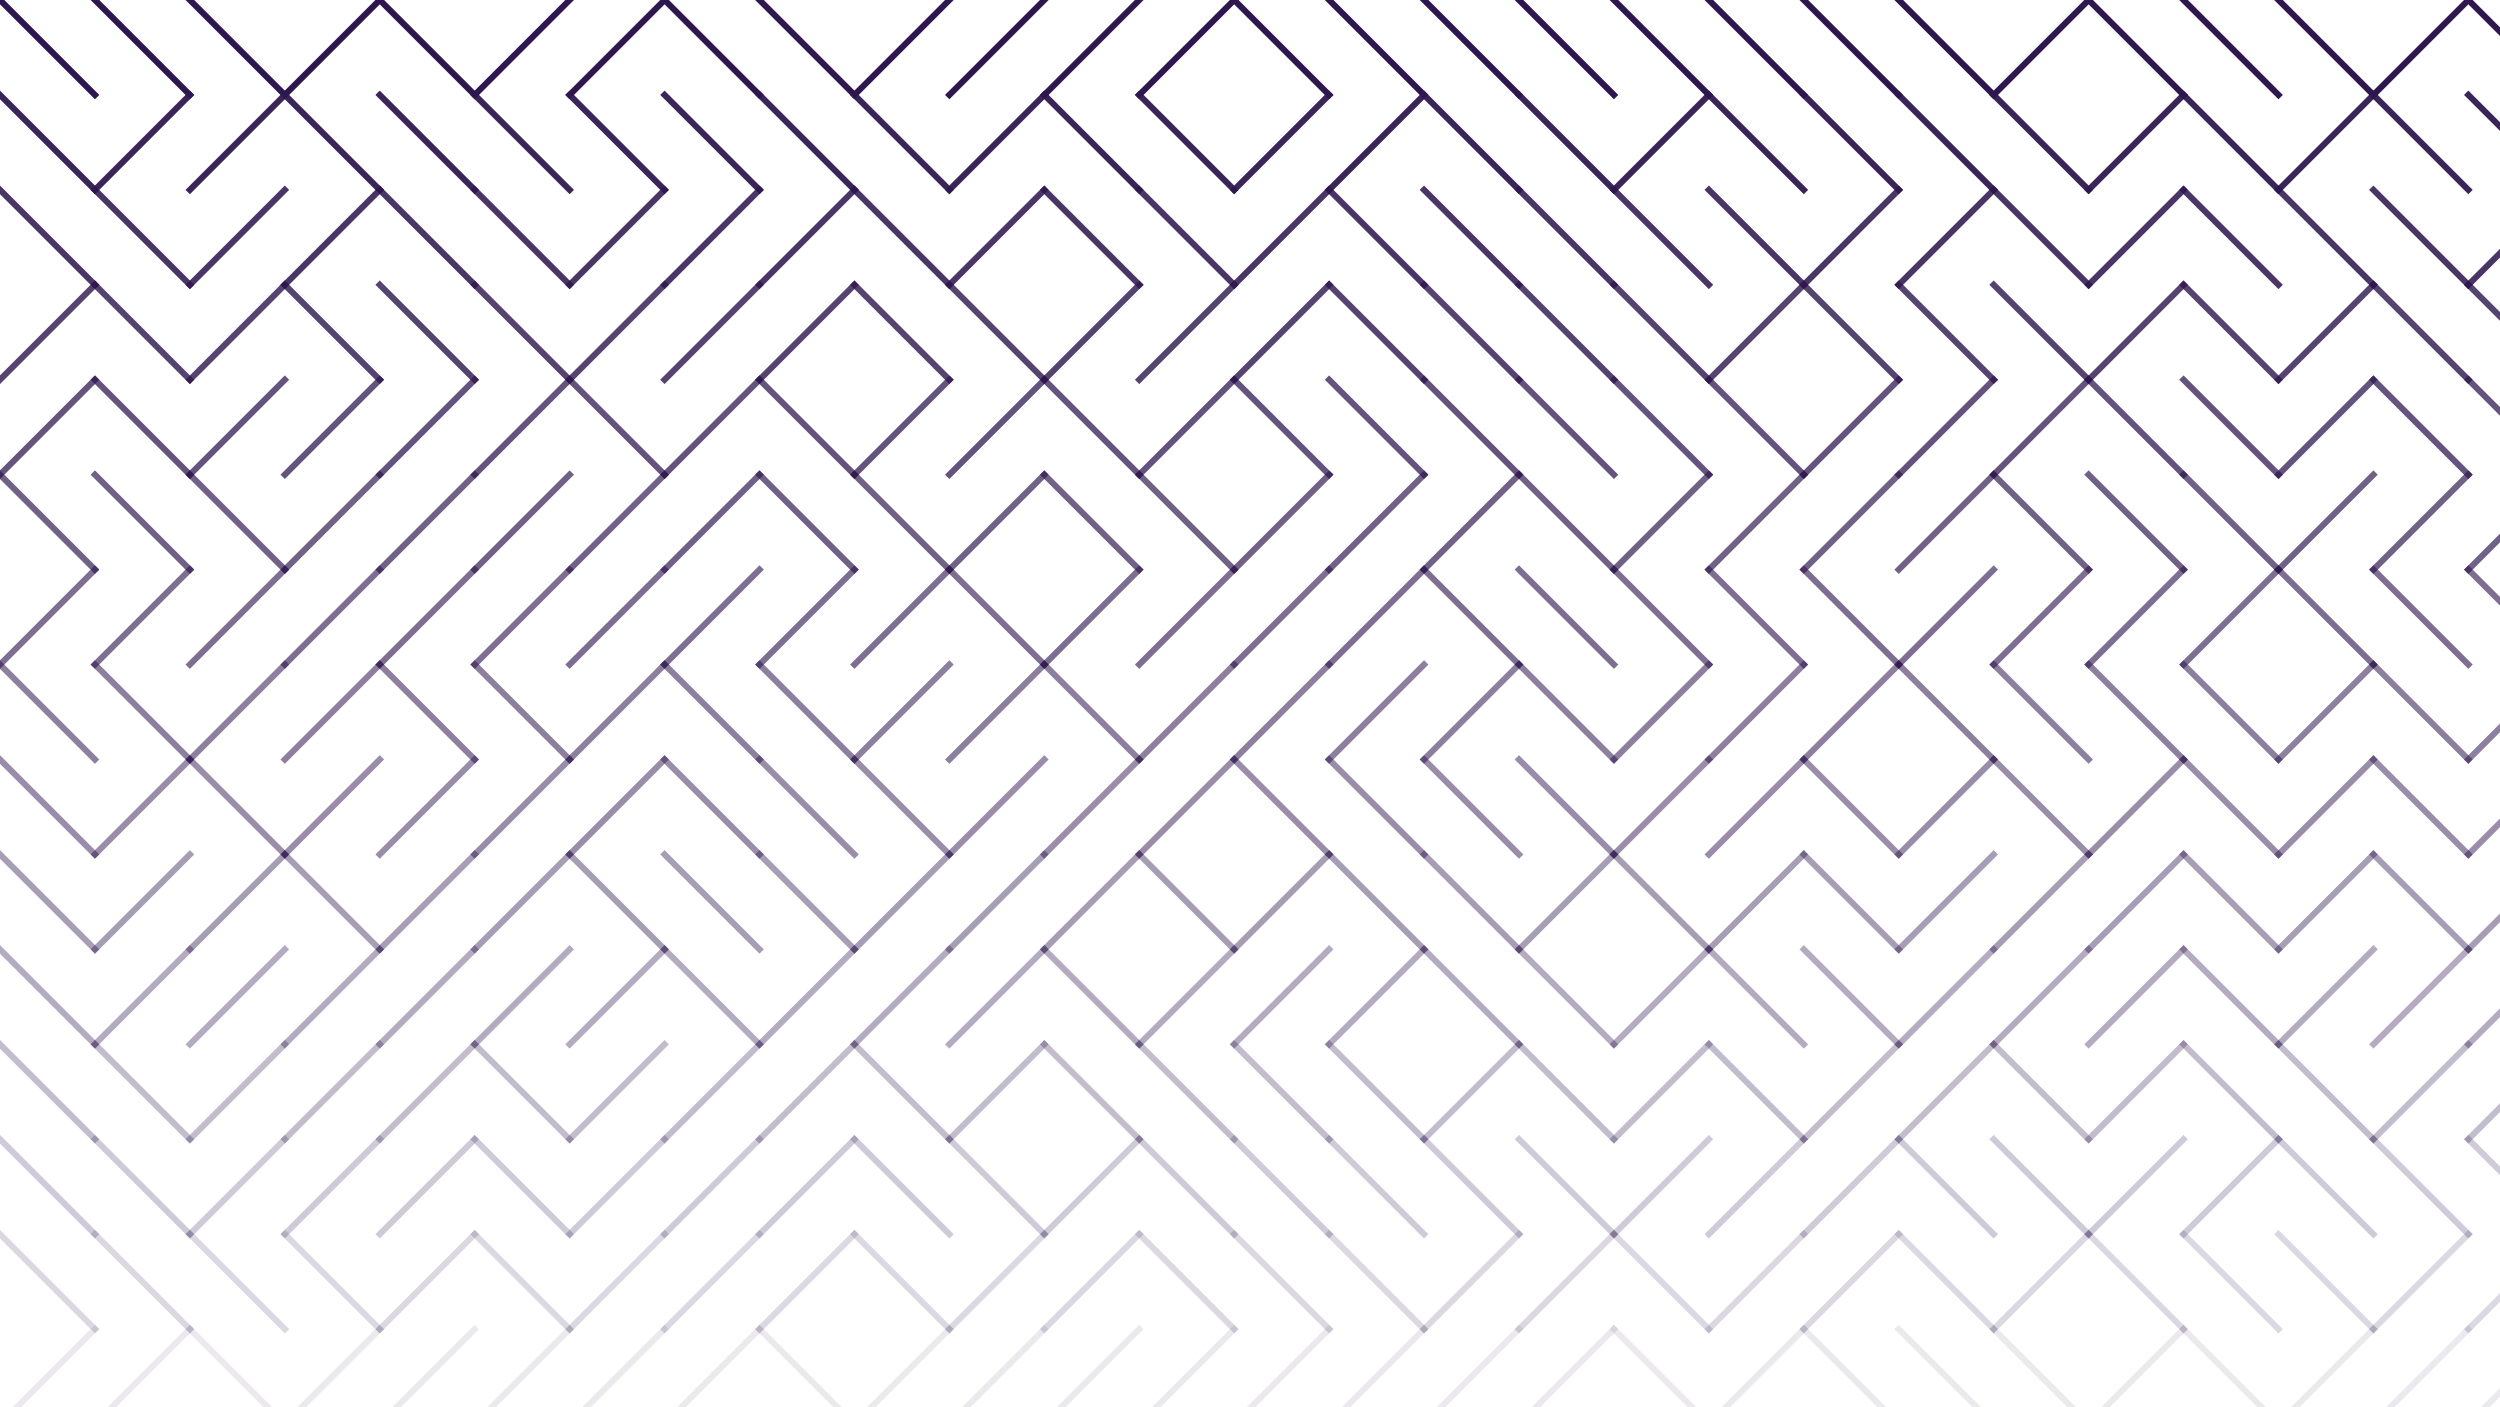
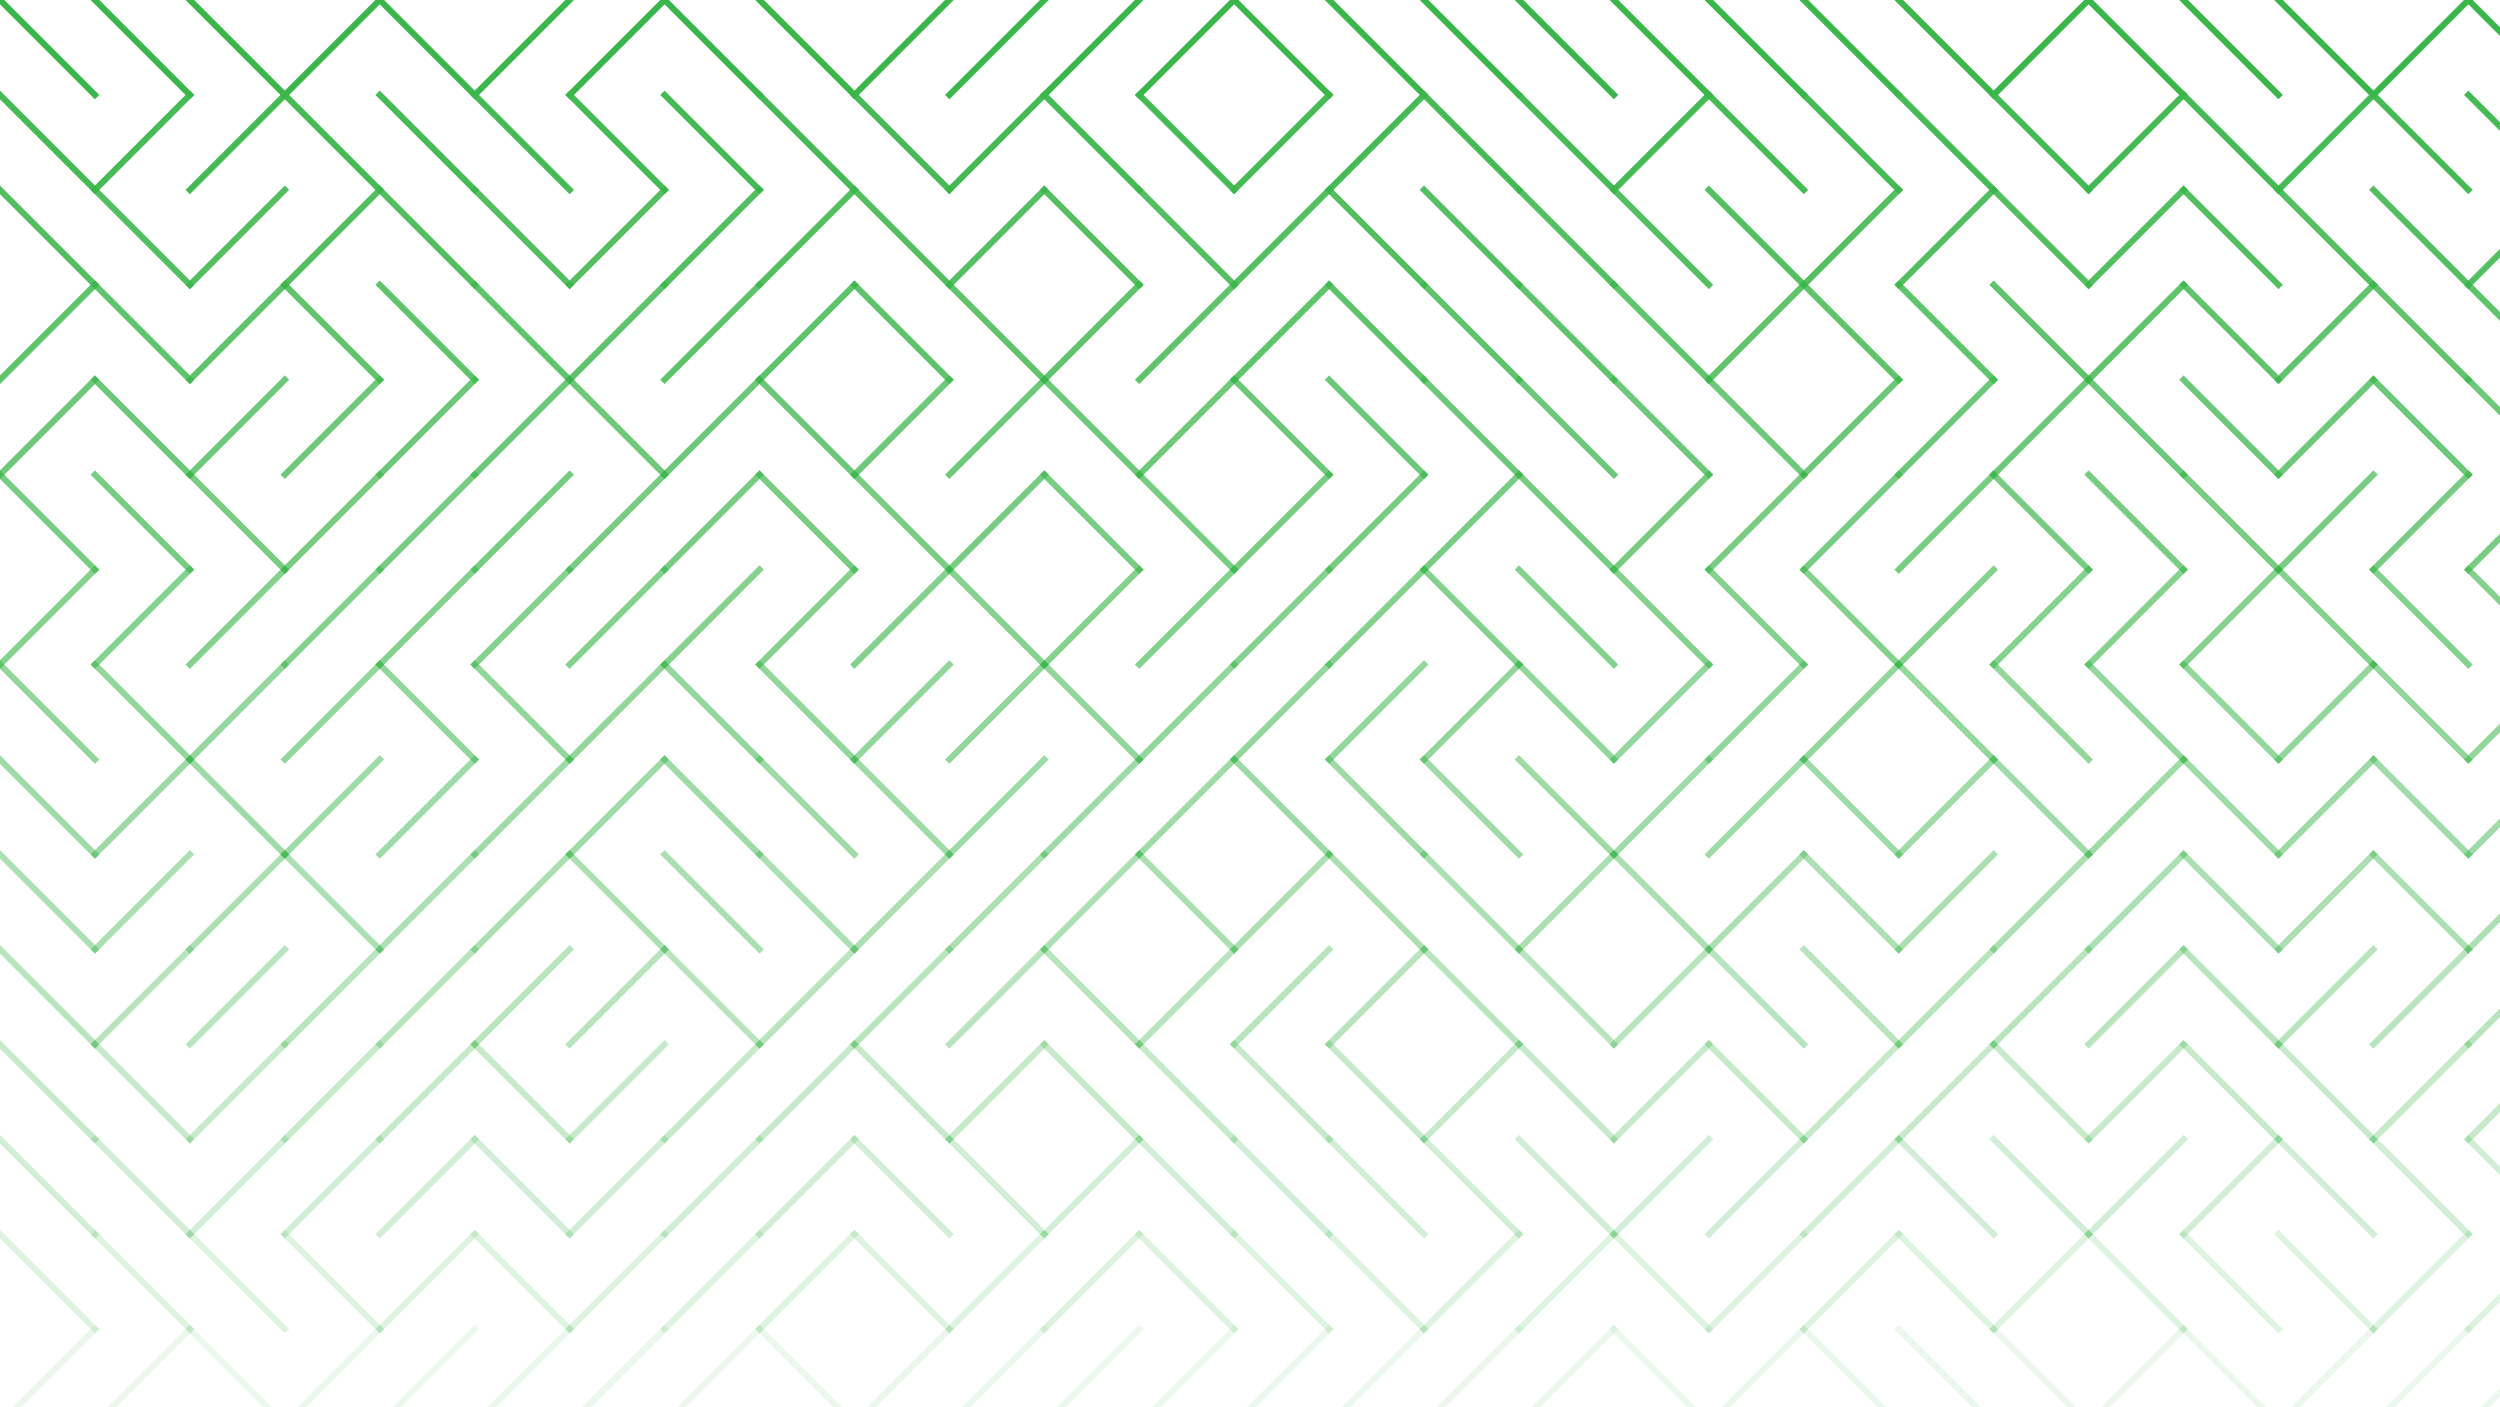
<svg xmlns="http://www.w3.org/2000/svg" version="1.1" viewBox="0 0 1422 800">
-   <g stroke-width="3.5" stroke="hsl(265, 55%, 20%)" fill="none" stroke-linecap="square">
+   <g stroke-width="3.5" stroke="hsl(128, 52%, 47%)" fill="none" stroke-linecap="square">
    <line x1="0" y1="0" x2="54" y2="54" opacity="1.00" />
    <line x1="54" y1="0" x2="108" y2="54" opacity="1.00" />
    <line x1="108" y1="0" x2="162" y2="54" opacity="1.00" />
    <line x1="216" y1="0" x2="162" y2="54" opacity="1.00" />
    <line x1="216" y1="0" x2="270" y2="54" opacity="1.00" />
    <line x1="324" y1="0" x2="270" y2="54" opacity="1.00" />
    <line x1="378" y1="0" x2="324" y2="54" opacity="1.00" />
    <line x1="378" y1="0" x2="432" y2="54" opacity="1.00" />
    <line x1="432" y1="0" x2="486" y2="54" opacity="1.00" />
    <line x1="540" y1="0" x2="486" y2="54" opacity="1.00" />
    <line x1="594" y1="0" x2="540" y2="54" opacity="1.00" />
    <line x1="648" y1="0" x2="594" y2="54" opacity="1.00" />
    <line x1="702" y1="0" x2="648" y2="54" opacity="1.00" />
    <line x1="702" y1="0" x2="756" y2="54" opacity="1.00" />
    <line x1="756" y1="0" x2="810" y2="54" opacity="1.00" />
    <line x1="810" y1="0" x2="864" y2="54" opacity="1.00" />
    <line x1="864" y1="0" x2="918" y2="54" opacity="1.00" />
    <line x1="918" y1="0" x2="972" y2="54" opacity="1.00" />
    <line x1="972" y1="0" x2="1026" y2="54" opacity="1.00" />
    <line x1="1026" y1="0" x2="1080" y2="54" opacity="1.00" />
    <line x1="1080" y1="0" x2="1134" y2="54" opacity="1.00" />
    <line x1="1188" y1="0" x2="1134" y2="54" opacity="1.00" />
    <line x1="1188" y1="0" x2="1242" y2="54" opacity="1.00" />
    <line x1="1242" y1="0" x2="1296" y2="54" opacity="1.00" />
    <line x1="1296" y1="0" x2="1350" y2="54" opacity="1.00" />
    <line x1="1404" y1="0" x2="1350" y2="54" opacity="1.00" />
    <line x1="1404" y1="0" x2="1458" y2="54" opacity="1.00" />
    <line x1="0" y1="54" x2="54" y2="108" opacity="0.94" />
    <line x1="108" y1="54" x2="54" y2="108" opacity="0.94" />
    <line x1="162" y1="54" x2="108" y2="108" opacity="0.94" />
    <line x1="162" y1="54" x2="216" y2="108" opacity="0.94" />
    <line x1="216" y1="54" x2="270" y2="108" opacity="0.94" />
    <line x1="270" y1="54" x2="324" y2="108" opacity="0.94" />
    <line x1="324" y1="54" x2="378" y2="108" opacity="0.94" />
    <line x1="378" y1="54" x2="432" y2="108" opacity="0.94" />
    <line x1="432" y1="54" x2="486" y2="108" opacity="0.94" />
    <line x1="486" y1="54" x2="540" y2="108" opacity="0.94" />
    <line x1="594" y1="54" x2="540" y2="108" opacity="0.94" />
    <line x1="594" y1="54" x2="648" y2="108" opacity="0.94" />
    <line x1="648" y1="54" x2="702" y2="108" opacity="0.94" />
    <line x1="756" y1="54" x2="702" y2="108" opacity="0.94" />
    <line x1="810" y1="54" x2="756" y2="108" opacity="0.94" />
    <line x1="810" y1="54" x2="864" y2="108" opacity="0.94" />
    <line x1="864" y1="54" x2="918" y2="108" opacity="0.94" />
    <line x1="972" y1="54" x2="918" y2="108" opacity="0.94" />
    <line x1="972" y1="54" x2="1026" y2="108" opacity="0.94" />
    <line x1="1026" y1="54" x2="1080" y2="108" opacity="0.94" />
    <line x1="1080" y1="54" x2="1134" y2="108" opacity="0.94" />
    <line x1="1134" y1="54" x2="1188" y2="108" opacity="0.94" />
    <line x1="1242" y1="54" x2="1188" y2="108" opacity="0.94" />
    <line x1="1242" y1="54" x2="1296" y2="108" opacity="0.94" />
    <line x1="1350" y1="54" x2="1296" y2="108" opacity="0.94" />
    <line x1="1350" y1="54" x2="1404" y2="108" opacity="0.94" />
    <line x1="1404" y1="54" x2="1458" y2="108" opacity="0.94" />
    <line x1="0" y1="108" x2="54" y2="162" opacity="0.87" />
    <line x1="54" y1="108" x2="108" y2="162" opacity="0.87" />
    <line x1="162" y1="108" x2="108" y2="162" opacity="0.87" />
    <line x1="216" y1="108" x2="162" y2="162" opacity="0.87" />
    <line x1="216" y1="108" x2="270" y2="162" opacity="0.87" />
    <line x1="270" y1="108" x2="324" y2="162" opacity="0.87" />
    <line x1="378" y1="108" x2="324" y2="162" opacity="0.87" />
    <line x1="432" y1="108" x2="378" y2="162" opacity="0.87" />
    <line x1="486" y1="108" x2="432" y2="162" opacity="0.87" />
    <line x1="486" y1="108" x2="540" y2="162" opacity="0.87" />
    <line x1="594" y1="108" x2="540" y2="162" opacity="0.87" />
    <line x1="594" y1="108" x2="648" y2="162" opacity="0.87" />
    <line x1="648" y1="108" x2="702" y2="162" opacity="0.87" />
    <line x1="756" y1="108" x2="702" y2="162" opacity="0.87" />
    <line x1="756" y1="108" x2="810" y2="162" opacity="0.87" />
    <line x1="810" y1="108" x2="864" y2="162" opacity="0.87" />
    <line x1="864" y1="108" x2="918" y2="162" opacity="0.87" />
    <line x1="918" y1="108" x2="972" y2="162" opacity="0.87" />
    <line x1="972" y1="108" x2="1026" y2="162" opacity="0.87" />
    <line x1="1080" y1="108" x2="1026" y2="162" opacity="0.87" />
    <line x1="1134" y1="108" x2="1080" y2="162" opacity="0.87" />
    <line x1="1134" y1="108" x2="1188" y2="162" opacity="0.87" />
    <line x1="1242" y1="108" x2="1188" y2="162" opacity="0.87" />
    <line x1="1242" y1="108" x2="1296" y2="162" opacity="0.87" />
    <line x1="1296" y1="108" x2="1350" y2="162" opacity="0.87" />
    <line x1="1350" y1="108" x2="1404" y2="162" opacity="0.87" />
    <line x1="1458" y1="108" x2="1404" y2="162" opacity="0.87" />
    <line x1="54" y1="162" x2="0" y2="216" opacity="0.81" />
    <line x1="54" y1="162" x2="108" y2="216" opacity="0.81" />
    <line x1="162" y1="162" x2="108" y2="216" opacity="0.81" />
    <line x1="162" y1="162" x2="216" y2="216" opacity="0.81" />
    <line x1="216" y1="162" x2="270" y2="216" opacity="0.81" />
    <line x1="270" y1="162" x2="324" y2="216" opacity="0.81" />
    <line x1="378" y1="162" x2="324" y2="216" opacity="0.81" />
    <line x1="432" y1="162" x2="378" y2="216" opacity="0.81" />
    <line x1="486" y1="162" x2="432" y2="216" opacity="0.81" />
    <line x1="486" y1="162" x2="540" y2="216" opacity="0.81" />
    <line x1="540" y1="162" x2="594" y2="216" opacity="0.81" />
    <line x1="648" y1="162" x2="594" y2="216" opacity="0.81" />
    <line x1="702" y1="162" x2="648" y2="216" opacity="0.81" />
    <line x1="756" y1="162" x2="702" y2="216" opacity="0.81" />
    <line x1="756" y1="162" x2="810" y2="216" opacity="0.81" />
    <line x1="810" y1="162" x2="864" y2="216" opacity="0.81" />
    <line x1="864" y1="162" x2="918" y2="216" opacity="0.81" />
    <line x1="918" y1="162" x2="972" y2="216" opacity="0.81" />
    <line x1="1026" y1="162" x2="972" y2="216" opacity="0.81" />
    <line x1="1026" y1="162" x2="1080" y2="216" opacity="0.81" />
    <line x1="1080" y1="162" x2="1134" y2="216" opacity="0.81" />
    <line x1="1134" y1="162" x2="1188" y2="216" opacity="0.81" />
    <line x1="1242" y1="162" x2="1188" y2="216" opacity="0.81" />
    <line x1="1242" y1="162" x2="1296" y2="216" opacity="0.81" />
    <line x1="1350" y1="162" x2="1296" y2="216" opacity="0.81" />
    <line x1="1350" y1="162" x2="1404" y2="216" opacity="0.81" />
    <line x1="1404" y1="162" x2="1458" y2="216" opacity="0.81" />
    <line x1="54" y1="216" x2="0" y2="270" opacity="0.74" />
    <line x1="54" y1="216" x2="108" y2="270" opacity="0.74" />
    <line x1="162" y1="216" x2="108" y2="270" opacity="0.74" />
    <line x1="216" y1="216" x2="162" y2="270" opacity="0.74" />
    <line x1="270" y1="216" x2="216" y2="270" opacity="0.74" />
    <line x1="324" y1="216" x2="270" y2="270" opacity="0.74" />
    <line x1="324" y1="216" x2="378" y2="270" opacity="0.74" />
    <line x1="432" y1="216" x2="378" y2="270" opacity="0.74" />
    <line x1="432" y1="216" x2="486" y2="270" opacity="0.74" />
    <line x1="540" y1="216" x2="486" y2="270" opacity="0.74" />
    <line x1="594" y1="216" x2="540" y2="270" opacity="0.74" />
    <line x1="594" y1="216" x2="648" y2="270" opacity="0.74" />
    <line x1="702" y1="216" x2="648" y2="270" opacity="0.74" />
    <line x1="702" y1="216" x2="756" y2="270" opacity="0.74" />
    <line x1="756" y1="216" x2="810" y2="270" opacity="0.74" />
    <line x1="810" y1="216" x2="864" y2="270" opacity="0.74" />
    <line x1="864" y1="216" x2="918" y2="270" opacity="0.74" />
    <line x1="918" y1="216" x2="972" y2="270" opacity="0.74" />
    <line x1="972" y1="216" x2="1026" y2="270" opacity="0.74" />
    <line x1="1080" y1="216" x2="1026" y2="270" opacity="0.74" />
    <line x1="1134" y1="216" x2="1080" y2="270" opacity="0.74" />
    <line x1="1188" y1="216" x2="1134" y2="270" opacity="0.74" />
    <line x1="1188" y1="216" x2="1242" y2="270" opacity="0.74" />
    <line x1="1242" y1="216" x2="1296" y2="270" opacity="0.74" />
    <line x1="1350" y1="216" x2="1296" y2="270" opacity="0.74" />
    <line x1="1350" y1="216" x2="1404" y2="270" opacity="0.74" />
    <line x1="1404" y1="216" x2="1458" y2="270" opacity="0.74" />
    <line x1="0" y1="270" x2="54" y2="324" opacity="0.68" />
    <line x1="54" y1="270" x2="108" y2="324" opacity="0.68" />
    <line x1="108" y1="270" x2="162" y2="324" opacity="0.68" />
    <line x1="216" y1="270" x2="162" y2="324" opacity="0.68" />
    <line x1="270" y1="270" x2="216" y2="324" opacity="0.68" />
    <line x1="324" y1="270" x2="270" y2="324" opacity="0.68" />
    <line x1="378" y1="270" x2="324" y2="324" opacity="0.68" />
    <line x1="432" y1="270" x2="378" y2="324" opacity="0.68" />
    <line x1="432" y1="270" x2="486" y2="324" opacity="0.68" />
    <line x1="486" y1="270" x2="540" y2="324" opacity="0.68" />
    <line x1="594" y1="270" x2="540" y2="324" opacity="0.68" />
    <line x1="594" y1="270" x2="648" y2="324" opacity="0.68" />
    <line x1="648" y1="270" x2="702" y2="324" opacity="0.68" />
    <line x1="756" y1="270" x2="702" y2="324" opacity="0.68" />
    <line x1="810" y1="270" x2="756" y2="324" opacity="0.68" />
    <line x1="864" y1="270" x2="810" y2="324" opacity="0.68" />
    <line x1="864" y1="270" x2="918" y2="324" opacity="0.68" />
    <line x1="972" y1="270" x2="918" y2="324" opacity="0.68" />
    <line x1="1026" y1="270" x2="972" y2="324" opacity="0.68" />
    <line x1="1080" y1="270" x2="1026" y2="324" opacity="0.68" />
    <line x1="1134" y1="270" x2="1080" y2="324" opacity="0.68" />
    <line x1="1134" y1="270" x2="1188" y2="324" opacity="0.68" />
    <line x1="1188" y1="270" x2="1242" y2="324" opacity="0.68" />
    <line x1="1242" y1="270" x2="1296" y2="324" opacity="0.68" />
    <line x1="1350" y1="270" x2="1296" y2="324" opacity="0.68" />
    <line x1="1404" y1="270" x2="1350" y2="324" opacity="0.68" />
    <line x1="1458" y1="270" x2="1404" y2="324" opacity="0.68" />
    <line x1="54" y1="324" x2="0" y2="378" opacity="0.62" />
    <line x1="108" y1="324" x2="54" y2="378" opacity="0.62" />
    <line x1="162" y1="324" x2="108" y2="378" opacity="0.62" />
    <line x1="216" y1="324" x2="162" y2="378" opacity="0.62" />
    <line x1="270" y1="324" x2="216" y2="378" opacity="0.62" />
    <line x1="324" y1="324" x2="270" y2="378" opacity="0.62" />
    <line x1="378" y1="324" x2="324" y2="378" opacity="0.62" />
    <line x1="432" y1="324" x2="378" y2="378" opacity="0.62" />
    <line x1="486" y1="324" x2="432" y2="378" opacity="0.62" />
    <line x1="540" y1="324" x2="486" y2="378" opacity="0.62" />
    <line x1="540" y1="324" x2="594" y2="378" opacity="0.62" />
    <line x1="648" y1="324" x2="594" y2="378" opacity="0.62" />
    <line x1="702" y1="324" x2="648" y2="378" opacity="0.62" />
    <line x1="756" y1="324" x2="702" y2="378" opacity="0.62" />
    <line x1="810" y1="324" x2="756" y2="378" opacity="0.62" />
    <line x1="810" y1="324" x2="864" y2="378" opacity="0.62" />
    <line x1="864" y1="324" x2="918" y2="378" opacity="0.62" />
    <line x1="918" y1="324" x2="972" y2="378" opacity="0.62" />
    <line x1="972" y1="324" x2="1026" y2="378" opacity="0.62" />
    <line x1="1026" y1="324" x2="1080" y2="378" opacity="0.62" />
    <line x1="1134" y1="324" x2="1080" y2="378" opacity="0.62" />
    <line x1="1188" y1="324" x2="1134" y2="378" opacity="0.62" />
    <line x1="1242" y1="324" x2="1188" y2="378" opacity="0.62" />
    <line x1="1296" y1="324" x2="1242" y2="378" opacity="0.62" />
    <line x1="1296" y1="324" x2="1350" y2="378" opacity="0.62" />
    <line x1="1350" y1="324" x2="1404" y2="378" opacity="0.62" />
    <line x1="1404" y1="324" x2="1458" y2="378" opacity="0.62" />
    <line x1="0" y1="378" x2="54" y2="432" opacity="0.55" />
    <line x1="54" y1="378" x2="108" y2="432" opacity="0.55" />
    <line x1="162" y1="378" x2="108" y2="432" opacity="0.55" />
    <line x1="216" y1="378" x2="162" y2="432" opacity="0.55" />
    <line x1="216" y1="378" x2="270" y2="432" opacity="0.55" />
    <line x1="270" y1="378" x2="324" y2="432" opacity="0.55" />
    <line x1="378" y1="378" x2="324" y2="432" opacity="0.55" />
    <line x1="378" y1="378" x2="432" y2="432" opacity="0.55" />
    <line x1="432" y1="378" x2="486" y2="432" opacity="0.55" />
    <line x1="540" y1="378" x2="486" y2="432" opacity="0.55" />
    <line x1="594" y1="378" x2="540" y2="432" opacity="0.55" />
    <line x1="594" y1="378" x2="648" y2="432" opacity="0.55" />
    <line x1="702" y1="378" x2="648" y2="432" opacity="0.55" />
    <line x1="756" y1="378" x2="702" y2="432" opacity="0.55" />
    <line x1="810" y1="378" x2="756" y2="432" opacity="0.55" />
    <line x1="864" y1="378" x2="810" y2="432" opacity="0.55" />
    <line x1="864" y1="378" x2="918" y2="432" opacity="0.55" />
    <line x1="972" y1="378" x2="918" y2="432" opacity="0.55" />
    <line x1="1026" y1="378" x2="972" y2="432" opacity="0.55" />
    <line x1="1080" y1="378" x2="1026" y2="432" opacity="0.55" />
    <line x1="1080" y1="378" x2="1134" y2="432" opacity="0.55" />
    <line x1="1134" y1="378" x2="1188" y2="432" opacity="0.55" />
    <line x1="1188" y1="378" x2="1242" y2="432" opacity="0.55" />
    <line x1="1242" y1="378" x2="1296" y2="432" opacity="0.55" />
    <line x1="1350" y1="378" x2="1296" y2="432" opacity="0.55" />
    <line x1="1350" y1="378" x2="1404" y2="432" opacity="0.55" />
    <line x1="1458" y1="378" x2="1404" y2="432" opacity="0.55" />
    <line x1="0" y1="432" x2="54" y2="486" opacity="0.49" />
    <line x1="108" y1="432" x2="54" y2="486" opacity="0.49" />
    <line x1="108" y1="432" x2="162" y2="486" opacity="0.49" />
    <line x1="216" y1="432" x2="162" y2="486" opacity="0.49" />
    <line x1="270" y1="432" x2="216" y2="486" opacity="0.49" />
    <line x1="324" y1="432" x2="270" y2="486" opacity="0.49" />
    <line x1="378" y1="432" x2="324" y2="486" opacity="0.49" />
    <line x1="378" y1="432" x2="432" y2="486" opacity="0.49" />
    <line x1="432" y1="432" x2="486" y2="486" opacity="0.49" />
    <line x1="486" y1="432" x2="540" y2="486" opacity="0.49" />
    <line x1="594" y1="432" x2="540" y2="486" opacity="0.49" />
    <line x1="648" y1="432" x2="594" y2="486" opacity="0.49" />
    <line x1="702" y1="432" x2="648" y2="486" opacity="0.49" />
    <line x1="702" y1="432" x2="756" y2="486" opacity="0.49" />
    <line x1="756" y1="432" x2="810" y2="486" opacity="0.49" />
    <line x1="810" y1="432" x2="864" y2="486" opacity="0.49" />
    <line x1="864" y1="432" x2="918" y2="486" opacity="0.49" />
    <line x1="972" y1="432" x2="918" y2="486" opacity="0.49" />
    <line x1="1026" y1="432" x2="972" y2="486" opacity="0.49" />
    <line x1="1026" y1="432" x2="1080" y2="486" opacity="0.49" />
    <line x1="1134" y1="432" x2="1080" y2="486" opacity="0.49" />
    <line x1="1134" y1="432" x2="1188" y2="486" opacity="0.49" />
    <line x1="1242" y1="432" x2="1188" y2="486" opacity="0.49" />
    <line x1="1242" y1="432" x2="1296" y2="486" opacity="0.49" />
    <line x1="1350" y1="432" x2="1296" y2="486" opacity="0.49" />
    <line x1="1350" y1="432" x2="1404" y2="486" opacity="0.49" />
    <line x1="1458" y1="432" x2="1404" y2="486" opacity="0.49" />
    <line x1="0" y1="486" x2="54" y2="540" opacity="0.42" />
    <line x1="108" y1="486" x2="54" y2="540" opacity="0.42" />
    <line x1="162" y1="486" x2="108" y2="540" opacity="0.42" />
    <line x1="162" y1="486" x2="216" y2="540" opacity="0.42" />
    <line x1="270" y1="486" x2="216" y2="540" opacity="0.42" />
    <line x1="324" y1="486" x2="270" y2="540" opacity="0.42" />
    <line x1="324" y1="486" x2="378" y2="540" opacity="0.42" />
    <line x1="378" y1="486" x2="432" y2="540" opacity="0.42" />
    <line x1="432" y1="486" x2="486" y2="540" opacity="0.42" />
    <line x1="540" y1="486" x2="486" y2="540" opacity="0.42" />
    <line x1="594" y1="486" x2="540" y2="540" opacity="0.42" />
    <line x1="648" y1="486" x2="594" y2="540" opacity="0.42" />
    <line x1="648" y1="486" x2="702" y2="540" opacity="0.42" />
    <line x1="756" y1="486" x2="702" y2="540" opacity="0.42" />
    <line x1="756" y1="486" x2="810" y2="540" opacity="0.42" />
    <line x1="810" y1="486" x2="864" y2="540" opacity="0.42" />
    <line x1="918" y1="486" x2="864" y2="540" opacity="0.42" />
    <line x1="918" y1="486" x2="972" y2="540" opacity="0.42" />
    <line x1="1026" y1="486" x2="972" y2="540" opacity="0.42" />
    <line x1="1026" y1="486" x2="1080" y2="540" opacity="0.42" />
    <line x1="1134" y1="486" x2="1080" y2="540" opacity="0.42" />
    <line x1="1188" y1="486" x2="1134" y2="540" opacity="0.42" />
    <line x1="1242" y1="486" x2="1188" y2="540" opacity="0.42" />
    <line x1="1242" y1="486" x2="1296" y2="540" opacity="0.42" />
    <line x1="1350" y1="486" x2="1296" y2="540" opacity="0.42" />
    <line x1="1350" y1="486" x2="1404" y2="540" opacity="0.42" />
    <line x1="1458" y1="486" x2="1404" y2="540" opacity="0.42" />
    <line x1="0" y1="540" x2="54" y2="594" opacity="0.36" />
    <line x1="108" y1="540" x2="54" y2="594" opacity="0.36" />
    <line x1="162" y1="540" x2="108" y2="594" opacity="0.36" />
    <line x1="216" y1="540" x2="162" y2="594" opacity="0.36" />
    <line x1="270" y1="540" x2="216" y2="594" opacity="0.36" />
    <line x1="324" y1="540" x2="270" y2="594" opacity="0.36" />
    <line x1="378" y1="540" x2="324" y2="594" opacity="0.36" />
    <line x1="378" y1="540" x2="432" y2="594" opacity="0.36" />
    <line x1="486" y1="540" x2="432" y2="594" opacity="0.36" />
    <line x1="540" y1="540" x2="486" y2="594" opacity="0.36" />
    <line x1="594" y1="540" x2="540" y2="594" opacity="0.36" />
    <line x1="594" y1="540" x2="648" y2="594" opacity="0.36" />
    <line x1="702" y1="540" x2="648" y2="594" opacity="0.36" />
    <line x1="756" y1="540" x2="702" y2="594" opacity="0.36" />
    <line x1="810" y1="540" x2="756" y2="594" opacity="0.36" />
    <line x1="810" y1="540" x2="864" y2="594" opacity="0.36" />
    <line x1="864" y1="540" x2="918" y2="594" opacity="0.36" />
    <line x1="972" y1="540" x2="918" y2="594" opacity="0.36" />
    <line x1="972" y1="540" x2="1026" y2="594" opacity="0.36" />
    <line x1="1026" y1="540" x2="1080" y2="594" opacity="0.36" />
    <line x1="1134" y1="540" x2="1080" y2="594" opacity="0.36" />
    <line x1="1188" y1="540" x2="1134" y2="594" opacity="0.36" />
    <line x1="1242" y1="540" x2="1188" y2="594" opacity="0.36" />
    <line x1="1242" y1="540" x2="1296" y2="594" opacity="0.36" />
    <line x1="1350" y1="540" x2="1296" y2="594" opacity="0.36" />
    <line x1="1404" y1="540" x2="1350" y2="594" opacity="0.36" />
    <line x1="1458" y1="540" x2="1404" y2="594" opacity="0.36" />
    <line x1="0" y1="594" x2="54" y2="648" opacity="0.29" />
    <line x1="54" y1="594" x2="108" y2="648" opacity="0.29" />
    <line x1="162" y1="594" x2="108" y2="648" opacity="0.29" />
    <line x1="216" y1="594" x2="162" y2="648" opacity="0.29" />
    <line x1="270" y1="594" x2="216" y2="648" opacity="0.29" />
    <line x1="270" y1="594" x2="324" y2="648" opacity="0.29" />
    <line x1="378" y1="594" x2="324" y2="648" opacity="0.29" />
    <line x1="432" y1="594" x2="378" y2="648" opacity="0.29" />
    <line x1="486" y1="594" x2="432" y2="648" opacity="0.29" />
    <line x1="486" y1="594" x2="540" y2="648" opacity="0.29" />
    <line x1="594" y1="594" x2="540" y2="648" opacity="0.29" />
    <line x1="594" y1="594" x2="648" y2="648" opacity="0.29" />
    <line x1="648" y1="594" x2="702" y2="648" opacity="0.29" />
    <line x1="702" y1="594" x2="756" y2="648" opacity="0.29" />
    <line x1="756" y1="594" x2="810" y2="648" opacity="0.29" />
    <line x1="864" y1="594" x2="810" y2="648" opacity="0.29" />
    <line x1="864" y1="594" x2="918" y2="648" opacity="0.29" />
    <line x1="972" y1="594" x2="918" y2="648" opacity="0.29" />
    <line x1="972" y1="594" x2="1026" y2="648" opacity="0.29" />
    <line x1="1080" y1="594" x2="1026" y2="648" opacity="0.29" />
    <line x1="1134" y1="594" x2="1080" y2="648" opacity="0.29" />
    <line x1="1134" y1="594" x2="1188" y2="648" opacity="0.29" />
    <line x1="1242" y1="594" x2="1188" y2="648" opacity="0.29" />
    <line x1="1242" y1="594" x2="1296" y2="648" opacity="0.29" />
    <line x1="1296" y1="594" x2="1350" y2="648" opacity="0.29" />
    <line x1="1404" y1="594" x2="1350" y2="648" opacity="0.29" />
    <line x1="1458" y1="594" x2="1404" y2="648" opacity="0.29" />
    <line x1="0" y1="648" x2="54" y2="702" opacity="0.23" />
    <line x1="54" y1="648" x2="108" y2="702" opacity="0.23" />
    <line x1="162" y1="648" x2="108" y2="702" opacity="0.23" />
    <line x1="216" y1="648" x2="162" y2="702" opacity="0.23" />
    <line x1="270" y1="648" x2="216" y2="702" opacity="0.23" />
    <line x1="270" y1="648" x2="324" y2="702" opacity="0.23" />
    <line x1="378" y1="648" x2="324" y2="702" opacity="0.23" />
    <line x1="432" y1="648" x2="378" y2="702" opacity="0.23" />
    <line x1="486" y1="648" x2="432" y2="702" opacity="0.23" />
    <line x1="486" y1="648" x2="540" y2="702" opacity="0.23" />
    <line x1="540" y1="648" x2="594" y2="702" opacity="0.23" />
    <line x1="648" y1="648" x2="594" y2="702" opacity="0.23" />
    <line x1="648" y1="648" x2="702" y2="702" opacity="0.23" />
    <line x1="702" y1="648" x2="756" y2="702" opacity="0.23" />
    <line x1="756" y1="648" x2="810" y2="702" opacity="0.23" />
    <line x1="810" y1="648" x2="864" y2="702" opacity="0.23" />
    <line x1="864" y1="648" x2="918" y2="702" opacity="0.23" />
    <line x1="972" y1="648" x2="918" y2="702" opacity="0.23" />
    <line x1="1026" y1="648" x2="972" y2="702" opacity="0.23" />
    <line x1="1080" y1="648" x2="1026" y2="702" opacity="0.23" />
    <line x1="1080" y1="648" x2="1134" y2="702" opacity="0.23" />
    <line x1="1134" y1="648" x2="1188" y2="702" opacity="0.23" />
    <line x1="1242" y1="648" x2="1188" y2="702" opacity="0.23" />
    <line x1="1296" y1="648" x2="1242" y2="702" opacity="0.23" />
    <line x1="1296" y1="648" x2="1350" y2="702" opacity="0.23" />
    <line x1="1350" y1="648" x2="1404" y2="702" opacity="0.23" />
    <line x1="1404" y1="648" x2="1458" y2="702" opacity="0.23" />
    <line x1="0" y1="702" x2="54" y2="756" opacity="0.17" />
    <line x1="54" y1="702" x2="108" y2="756" opacity="0.17" />
    <line x1="108" y1="702" x2="162" y2="756" opacity="0.17" />
    <line x1="162" y1="702" x2="216" y2="756" opacity="0.17" />
    <line x1="270" y1="702" x2="216" y2="756" opacity="0.17" />
    <line x1="270" y1="702" x2="324" y2="756" opacity="0.17" />
    <line x1="378" y1="702" x2="324" y2="756" opacity="0.17" />
    <line x1="432" y1="702" x2="378" y2="756" opacity="0.17" />
    <line x1="486" y1="702" x2="432" y2="756" opacity="0.17" />
    <line x1="486" y1="702" x2="540" y2="756" opacity="0.17" />
    <line x1="594" y1="702" x2="540" y2="756" opacity="0.17" />
    <line x1="648" y1="702" x2="594" y2="756" opacity="0.17" />
    <line x1="648" y1="702" x2="702" y2="756" opacity="0.17" />
    <line x1="702" y1="702" x2="756" y2="756" opacity="0.17" />
    <line x1="756" y1="702" x2="810" y2="756" opacity="0.17" />
    <line x1="864" y1="702" x2="810" y2="756" opacity="0.17" />
    <line x1="918" y1="702" x2="864" y2="756" opacity="0.17" />
    <line x1="918" y1="702" x2="972" y2="756" opacity="0.17" />
    <line x1="1026" y1="702" x2="972" y2="756" opacity="0.17" />
    <line x1="1080" y1="702" x2="1026" y2="756" opacity="0.17" />
    <line x1="1080" y1="702" x2="1134" y2="756" opacity="0.17" />
    <line x1="1188" y1="702" x2="1134" y2="756" opacity="0.17" />
    <line x1="1188" y1="702" x2="1242" y2="756" opacity="0.17" />
    <line x1="1242" y1="702" x2="1296" y2="756" opacity="0.17" />
    <line x1="1296" y1="702" x2="1350" y2="756" opacity="0.17" />
    <line x1="1404" y1="702" x2="1350" y2="756" opacity="0.17" />
    <line x1="1458" y1="702" x2="1404" y2="756" opacity="0.17" />
    <line x1="54" y1="756" x2="0" y2="810" opacity="0.10" />
    <line x1="108" y1="756" x2="54" y2="810" opacity="0.10" />
    <line x1="108" y1="756" x2="162" y2="810" opacity="0.10" />
    <line x1="216" y1="756" x2="162" y2="810" opacity="0.10" />
    <line x1="270" y1="756" x2="216" y2="810" opacity="0.10" />
    <line x1="324" y1="756" x2="270" y2="810" opacity="0.10" />
    <line x1="378" y1="756" x2="324" y2="810" opacity="0.10" />
    <line x1="432" y1="756" x2="378" y2="810" opacity="0.10" />
    <line x1="432" y1="756" x2="486" y2="810" opacity="0.10" />
    <line x1="540" y1="756" x2="486" y2="810" opacity="0.10" />
    <line x1="594" y1="756" x2="540" y2="810" opacity="0.10" />
    <line x1="648" y1="756" x2="594" y2="810" opacity="0.10" />
    <line x1="702" y1="756" x2="648" y2="810" opacity="0.10" />
    <line x1="756" y1="756" x2="702" y2="810" opacity="0.10" />
    <line x1="810" y1="756" x2="756" y2="810" opacity="0.10" />
    <line x1="864" y1="756" x2="810" y2="810" opacity="0.10" />
    <line x1="918" y1="756" x2="864" y2="810" opacity="0.10" />
    <line x1="918" y1="756" x2="972" y2="810" opacity="0.10" />
    <line x1="1026" y1="756" x2="972" y2="810" opacity="0.10" />
    <line x1="1026" y1="756" x2="1080" y2="810" opacity="0.10" />
    <line x1="1080" y1="756" x2="1134" y2="810" opacity="0.10" />
    <line x1="1134" y1="756" x2="1188" y2="810" opacity="0.10" />
    <line x1="1242" y1="756" x2="1188" y2="810" opacity="0.10" />
    <line x1="1242" y1="756" x2="1296" y2="810" opacity="0.10" />
    <line x1="1350" y1="756" x2="1296" y2="810" opacity="0.10" />
    <line x1="1404" y1="756" x2="1350" y2="810" opacity="0.10" />
    <line x1="1458" y1="756" x2="1404" y2="810" opacity="0.10" />
  </g>
</svg>
